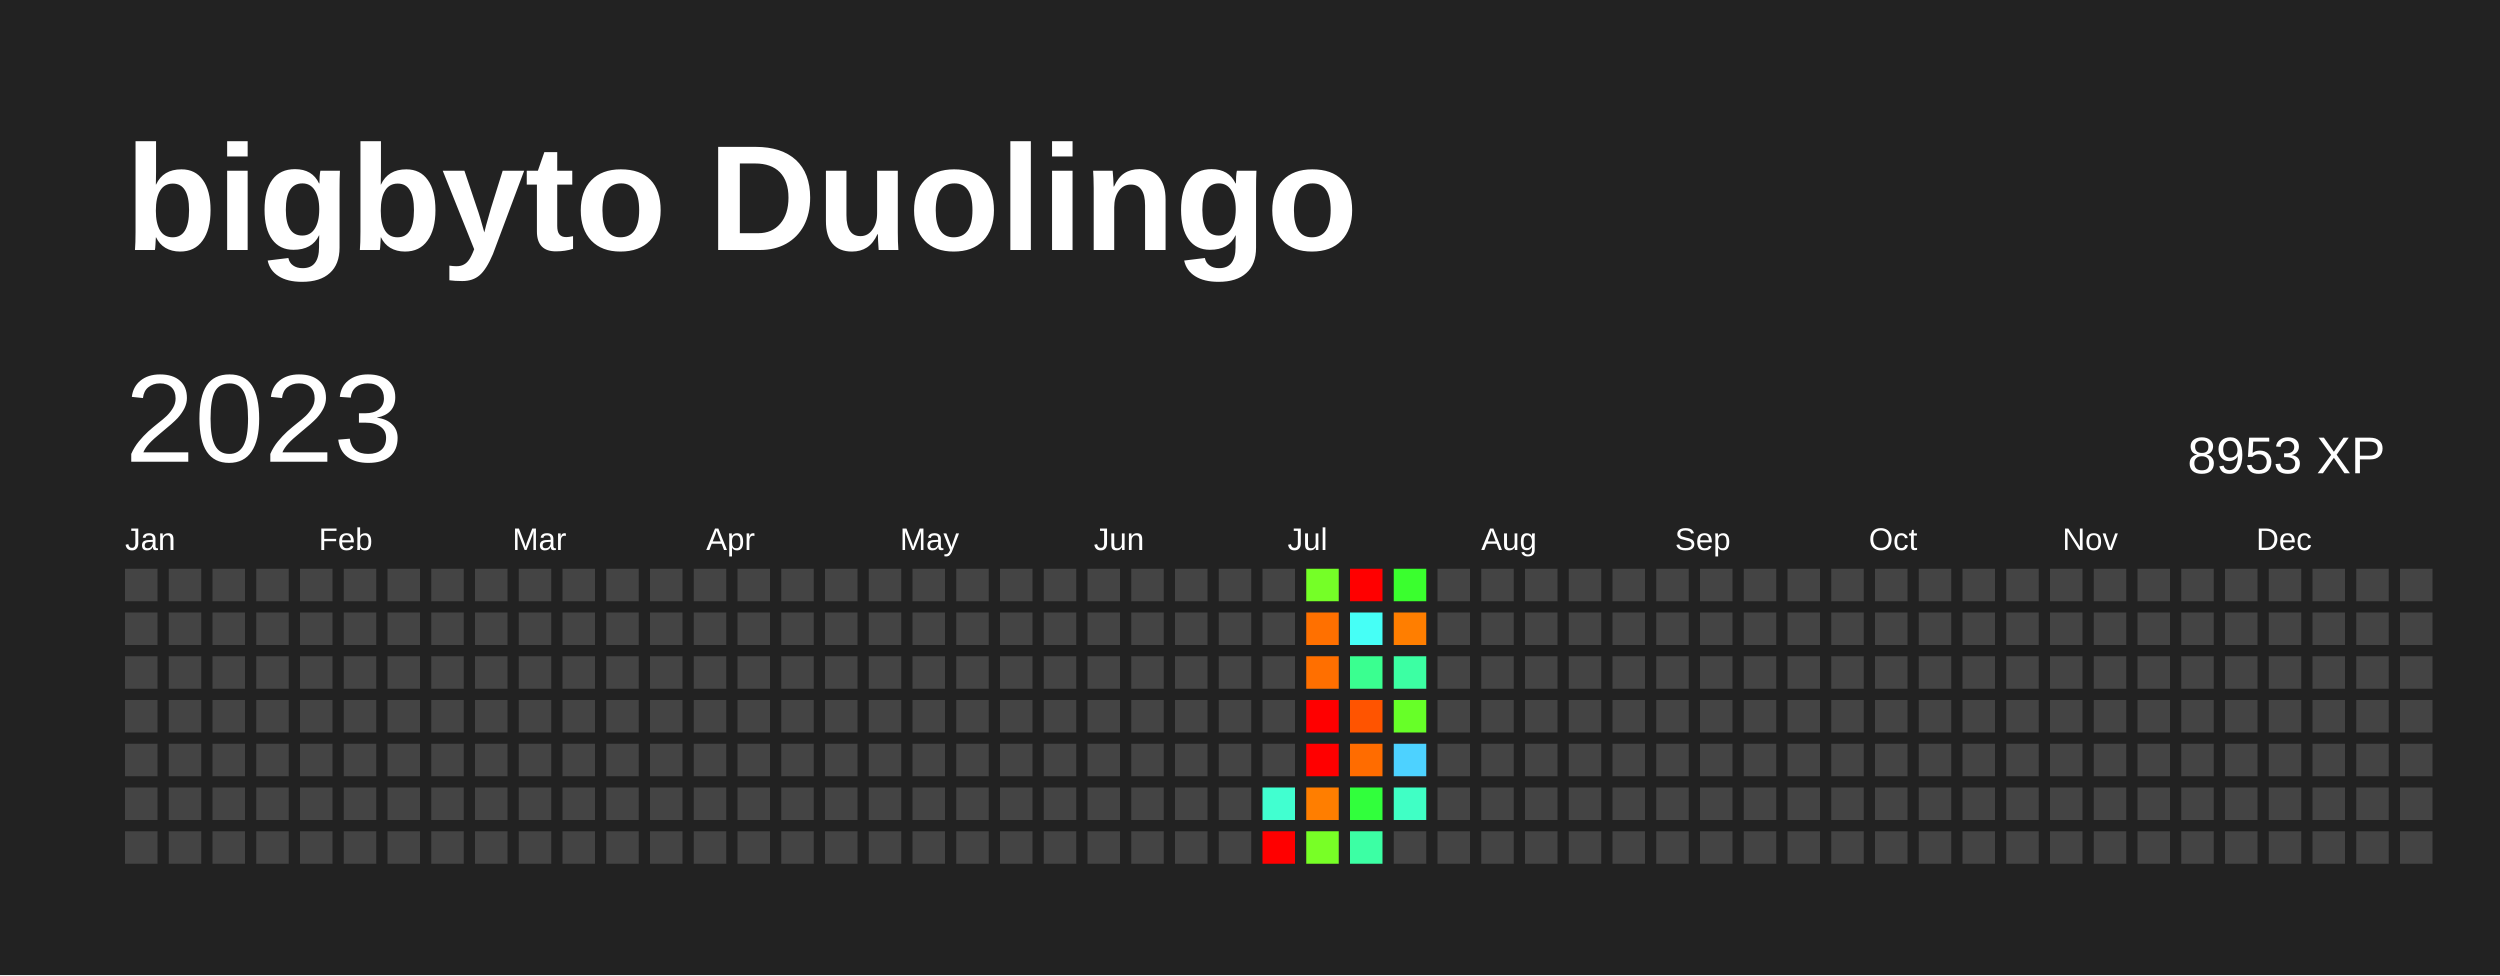
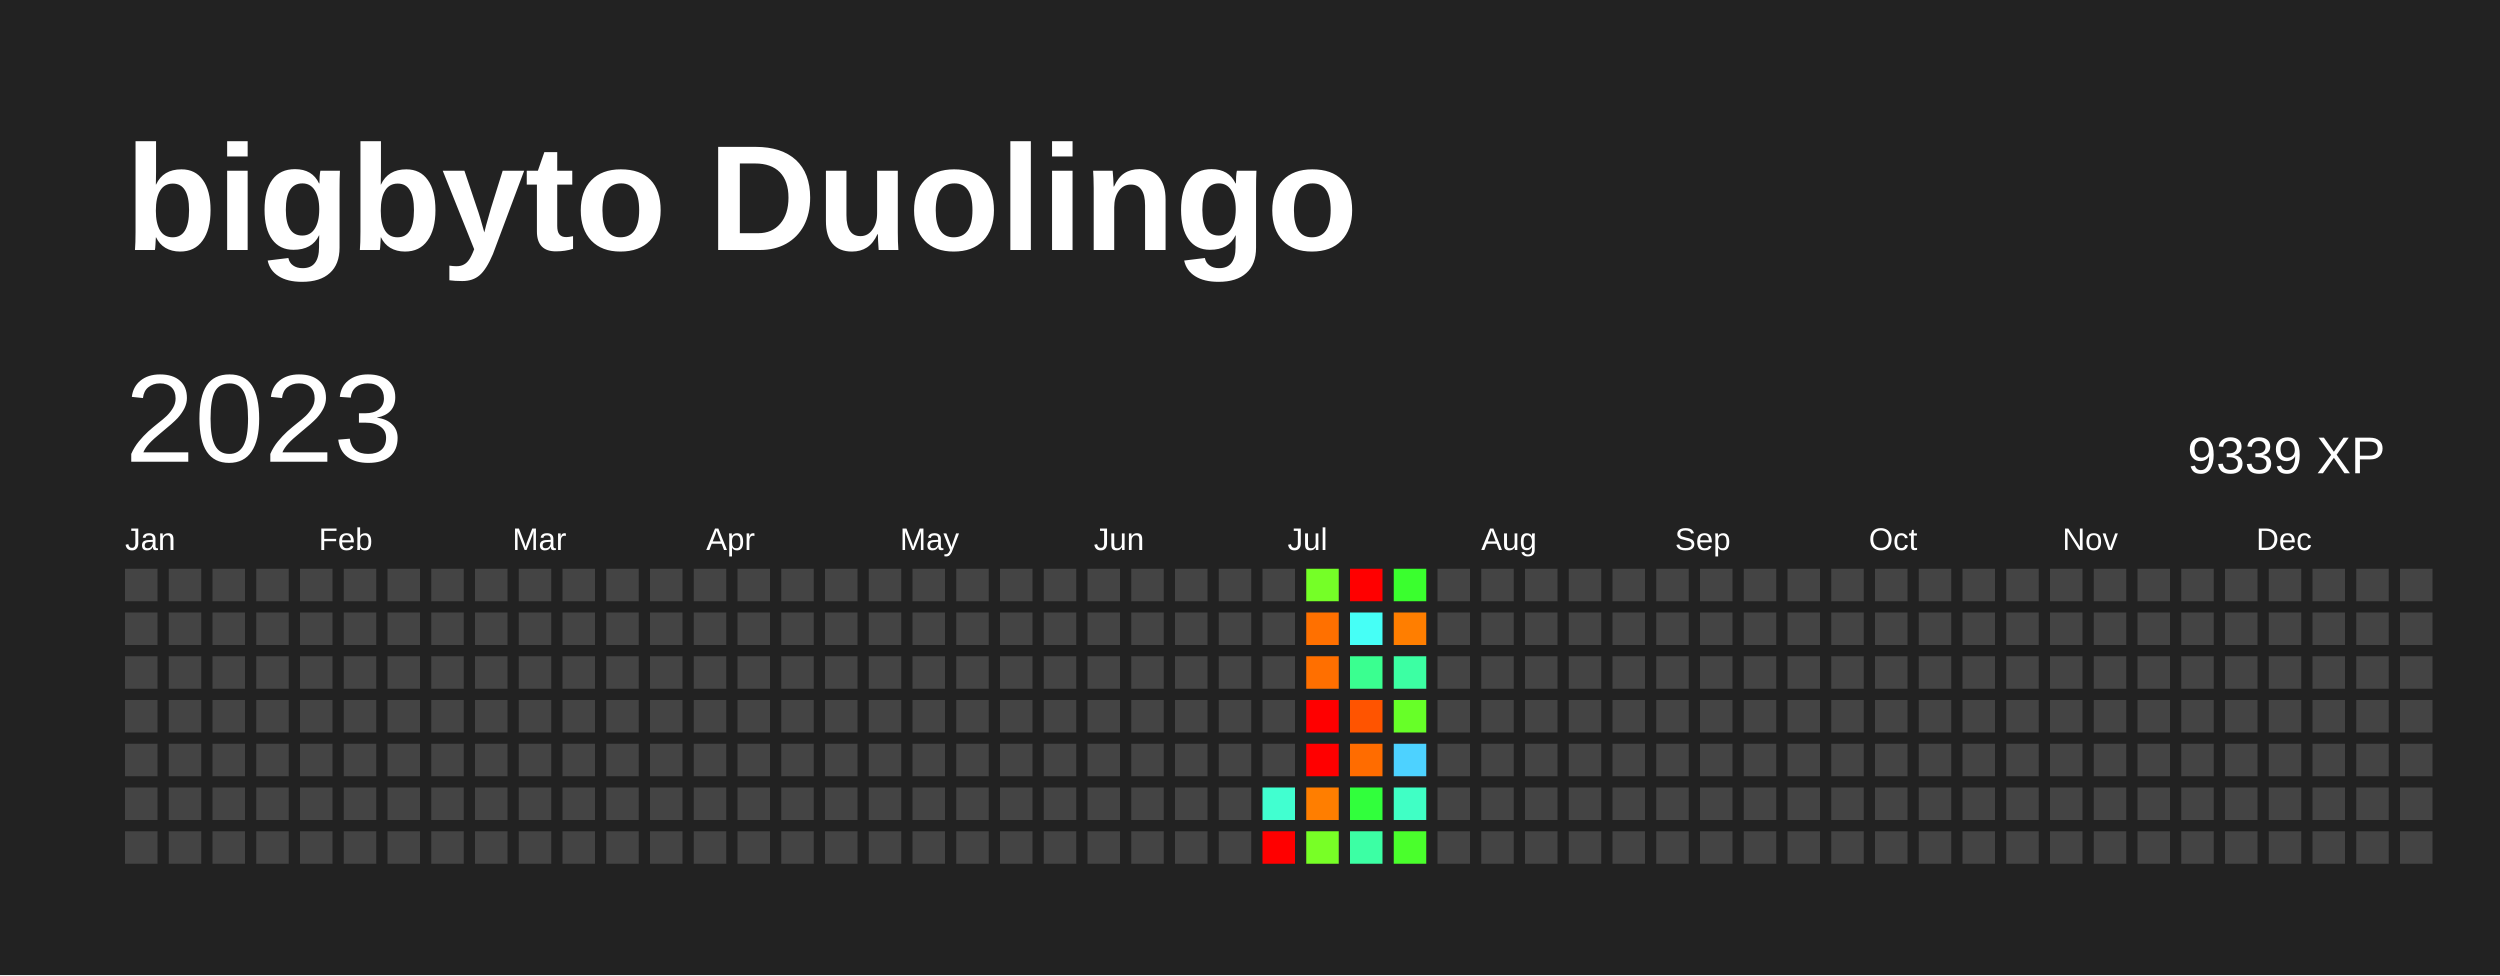
<svg xmlns="http://www.w3.org/2000/svg" baseProfile="full" height="78mm" version="1.1" viewBox="0,0,200,78" width="200mm">
  <defs />
  <rect fill="#222222" height="78" width="200" x="0" y="0" />
  <text fill="#FFFFFF" style="font-size:12px; font-family:Arial; font-weight:bold;" x="10" y="20">bigbyto Duolingo</text>
  <text dominant-baseline="hanging" fill="#FFFFFF" style="font-size:10.0px; font-family:Arial;" x="10" y="30">2023</text>
-   <text dominant-baseline="hanging" fill="#FFFFFF" style="font-size:4.125px; font-family:Arial;" x="175" y="35">8953 XP</text>
+   <text dominant-baseline="hanging" fill="#FFFFFF" style="font-size:4.125px; font-family:Arial;" x="175" y="35">9339 XP</text>
  <text fill="#FFFFFF" style="font-size:2.5px; font-family:Arial" x="10.0" y="44">Jan</text>
  <text fill="#FFFFFF" style="font-size:2.5px; font-family:Arial" x="25.5" y="44">Feb</text>
  <text fill="#FFFFFF" style="font-size:2.5px; font-family:Arial" x="41.0" y="44">Mar</text>
  <text fill="#FFFFFF" style="font-size:2.5px; font-family:Arial" x="56.5" y="44">Apr</text>
  <text fill="#FFFFFF" style="font-size:2.5px; font-family:Arial" x="72.0" y="44">May</text>
  <text fill="#FFFFFF" style="font-size:2.5px; font-family:Arial" x="87.5" y="44">Jun</text>
  <text fill="#FFFFFF" style="font-size:2.5px; font-family:Arial" x="103.0" y="44">Jul</text>
  <text fill="#FFFFFF" style="font-size:2.5px; font-family:Arial" x="118.5" y="44">Aug</text>
  <text fill="#FFFFFF" style="font-size:2.5px; font-family:Arial" x="134.0" y="44">Sep</text>
  <text fill="#FFFFFF" style="font-size:2.5px; font-family:Arial" x="149.5" y="44">Oct</text>
  <text fill="#FFFFFF" style="font-size:2.5px; font-family:Arial" x="165.0" y="44">Nov</text>
  <text fill="#FFFFFF" style="font-size:2.5px; font-family:Arial" x="180.5" y="44">Dec</text>
  <rect fill="#444444" height="2.6" width="2.6" x="10.0" y="45.5" />
  <rect fill="#444444" height="2.6" width="2.6" x="10.0" y="49.0" />
  <rect fill="#444444" height="2.6" width="2.6" x="10.0" y="52.5" />
  <rect fill="#444444" height="2.6" width="2.6" x="10.0" y="56.0" />
  <rect fill="#444444" height="2.6" width="2.6" x="10.0" y="59.5" />
  <rect fill="#444444" height="2.6" width="2.6" x="10.0" y="63.0" />
  <rect fill="#444444" height="2.6" width="2.6" x="10.0" y="66.5" />
  <rect fill="#444444" height="2.6" width="2.6" x="13.5" y="45.5" />
  <rect fill="#444444" height="2.6" width="2.6" x="13.5" y="49.0" />
  <rect fill="#444444" height="2.6" width="2.6" x="13.5" y="52.5" />
  <rect fill="#444444" height="2.6" width="2.6" x="13.5" y="56.0" />
  <rect fill="#444444" height="2.6" width="2.6" x="13.5" y="59.5" />
  <rect fill="#444444" height="2.6" width="2.6" x="13.5" y="63.0" />
  <rect fill="#444444" height="2.6" width="2.6" x="13.5" y="66.5" />
  <rect fill="#444444" height="2.6" width="2.6" x="17.0" y="45.5" />
  <rect fill="#444444" height="2.6" width="2.6" x="17.0" y="49.0" />
  <rect fill="#444444" height="2.6" width="2.6" x="17.0" y="52.5" />
  <rect fill="#444444" height="2.6" width="2.6" x="17.0" y="56.0" />
  <rect fill="#444444" height="2.6" width="2.6" x="17.0" y="59.5" />
  <rect fill="#444444" height="2.6" width="2.6" x="17.0" y="63.0" />
  <rect fill="#444444" height="2.6" width="2.6" x="17.0" y="66.5" />
  <rect fill="#444444" height="2.6" width="2.6" x="20.5" y="45.5" />
  <rect fill="#444444" height="2.6" width="2.6" x="20.5" y="49.0" />
  <rect fill="#444444" height="2.6" width="2.6" x="20.5" y="52.5" />
  <rect fill="#444444" height="2.6" width="2.6" x="20.5" y="56.0" />
  <rect fill="#444444" height="2.6" width="2.6" x="20.5" y="59.5" />
  <rect fill="#444444" height="2.6" width="2.6" x="20.5" y="63.0" />
  <rect fill="#444444" height="2.6" width="2.6" x="20.5" y="66.5" />
  <rect fill="#444444" height="2.6" width="2.6" x="24.0" y="45.5" />
  <rect fill="#444444" height="2.6" width="2.6" x="24.0" y="49.0" />
  <rect fill="#444444" height="2.6" width="2.6" x="24.0" y="52.5" />
  <rect fill="#444444" height="2.6" width="2.6" x="24.0" y="56.0" />
  <rect fill="#444444" height="2.6" width="2.6" x="24.0" y="59.5" />
  <rect fill="#444444" height="2.6" width="2.6" x="24.0" y="63.0" />
  <rect fill="#444444" height="2.6" width="2.6" x="24.0" y="66.5" />
  <rect fill="#444444" height="2.6" width="2.6" x="27.5" y="45.5" />
  <rect fill="#444444" height="2.6" width="2.6" x="27.5" y="49.0" />
  <rect fill="#444444" height="2.6" width="2.6" x="27.5" y="52.5" />
  <rect fill="#444444" height="2.6" width="2.6" x="27.5" y="56.0" />
  <rect fill="#444444" height="2.6" width="2.6" x="27.5" y="59.5" />
  <rect fill="#444444" height="2.6" width="2.6" x="27.5" y="63.0" />
  <rect fill="#444444" height="2.6" width="2.6" x="27.5" y="66.5" />
  <rect fill="#444444" height="2.6" width="2.6" x="31.0" y="45.5" />
  <rect fill="#444444" height="2.6" width="2.6" x="31.0" y="49.0" />
  <rect fill="#444444" height="2.6" width="2.6" x="31.0" y="52.5" />
  <rect fill="#444444" height="2.6" width="2.6" x="31.0" y="56.0" />
  <rect fill="#444444" height="2.6" width="2.6" x="31.0" y="59.5" />
  <rect fill="#444444" height="2.6" width="2.6" x="31.0" y="63.0" />
  <rect fill="#444444" height="2.6" width="2.6" x="31.0" y="66.5" />
  <rect fill="#444444" height="2.6" width="2.6" x="34.5" y="45.5" />
  <rect fill="#444444" height="2.6" width="2.6" x="34.5" y="49.0" />
  <rect fill="#444444" height="2.6" width="2.6" x="34.5" y="52.5" />
  <rect fill="#444444" height="2.6" width="2.6" x="34.5" y="56.0" />
  <rect fill="#444444" height="2.6" width="2.6" x="34.5" y="59.5" />
  <rect fill="#444444" height="2.6" width="2.6" x="34.5" y="63.0" />
  <rect fill="#444444" height="2.6" width="2.6" x="34.5" y="66.5" />
  <rect fill="#444444" height="2.6" width="2.6" x="38.0" y="45.5" />
  <rect fill="#444444" height="2.6" width="2.6" x="38.0" y="49.0" />
  <rect fill="#444444" height="2.6" width="2.6" x="38.0" y="52.5" />
  <rect fill="#444444" height="2.6" width="2.6" x="38.0" y="56.0" />
  <rect fill="#444444" height="2.6" width="2.6" x="38.0" y="59.5" />
  <rect fill="#444444" height="2.6" width="2.6" x="38.0" y="63.0" />
  <rect fill="#444444" height="2.6" width="2.6" x="38.0" y="66.5" />
  <rect fill="#444444" height="2.6" width="2.6" x="41.5" y="45.5" />
  <rect fill="#444444" height="2.6" width="2.6" x="41.5" y="49.0" />
  <rect fill="#444444" height="2.6" width="2.6" x="41.5" y="52.5" />
  <rect fill="#444444" height="2.6" width="2.6" x="41.5" y="56.0" />
  <rect fill="#444444" height="2.6" width="2.6" x="41.5" y="59.5" />
  <rect fill="#444444" height="2.6" width="2.6" x="41.5" y="63.0" />
  <rect fill="#444444" height="2.6" width="2.6" x="41.5" y="66.5" />
  <rect fill="#444444" height="2.6" width="2.6" x="45.0" y="45.5" />
  <rect fill="#444444" height="2.6" width="2.6" x="45.0" y="49.0" />
  <rect fill="#444444" height="2.6" width="2.6" x="45.0" y="52.5" />
  <rect fill="#444444" height="2.6" width="2.6" x="45.0" y="56.0" />
  <rect fill="#444444" height="2.6" width="2.6" x="45.0" y="59.5" />
  <rect fill="#444444" height="2.6" width="2.6" x="45.0" y="63.0" />
  <rect fill="#444444" height="2.6" width="2.6" x="45.0" y="66.5" />
  <rect fill="#444444" height="2.6" width="2.6" x="48.5" y="45.5" />
  <rect fill="#444444" height="2.6" width="2.6" x="48.5" y="49.0" />
  <rect fill="#444444" height="2.6" width="2.6" x="48.5" y="52.5" />
  <rect fill="#444444" height="2.6" width="2.6" x="48.5" y="56.0" />
  <rect fill="#444444" height="2.6" width="2.6" x="48.5" y="59.5" />
  <rect fill="#444444" height="2.6" width="2.6" x="48.5" y="63.0" />
  <rect fill="#444444" height="2.6" width="2.6" x="48.5" y="66.5" />
  <rect fill="#444444" height="2.6" width="2.6" x="52.0" y="45.5" />
  <rect fill="#444444" height="2.6" width="2.6" x="52.0" y="49.0" />
  <rect fill="#444444" height="2.6" width="2.6" x="52.0" y="52.5" />
  <rect fill="#444444" height="2.6" width="2.6" x="52.0" y="56.0" />
  <rect fill="#444444" height="2.6" width="2.6" x="52.0" y="59.5" />
  <rect fill="#444444" height="2.6" width="2.6" x="52.0" y="63.0" />
  <rect fill="#444444" height="2.6" width="2.6" x="52.0" y="66.5" />
  <rect fill="#444444" height="2.6" width="2.6" x="55.5" y="45.5" />
  <rect fill="#444444" height="2.6" width="2.6" x="55.5" y="49.0" />
  <rect fill="#444444" height="2.6" width="2.6" x="55.5" y="52.5" />
  <rect fill="#444444" height="2.6" width="2.6" x="55.5" y="56.0" />
  <rect fill="#444444" height="2.6" width="2.6" x="55.5" y="59.5" />
  <rect fill="#444444" height="2.6" width="2.6" x="55.5" y="63.0" />
  <rect fill="#444444" height="2.6" width="2.6" x="55.5" y="66.5" />
  <rect fill="#444444" height="2.6" width="2.6" x="59.0" y="45.5" />
  <rect fill="#444444" height="2.6" width="2.6" x="59.0" y="49.0" />
  <rect fill="#444444" height="2.6" width="2.6" x="59.0" y="52.5" />
  <rect fill="#444444" height="2.6" width="2.6" x="59.0" y="56.0" />
  <rect fill="#444444" height="2.6" width="2.6" x="59.0" y="59.5" />
  <rect fill="#444444" height="2.6" width="2.6" x="59.0" y="63.0" />
  <rect fill="#444444" height="2.6" width="2.6" x="59.0" y="66.5" />
  <rect fill="#444444" height="2.6" width="2.6" x="62.5" y="45.5" />
  <rect fill="#444444" height="2.6" width="2.6" x="62.5" y="49.0" />
  <rect fill="#444444" height="2.6" width="2.6" x="62.5" y="52.5" />
  <rect fill="#444444" height="2.6" width="2.6" x="62.5" y="56.0" />
  <rect fill="#444444" height="2.6" width="2.6" x="62.5" y="59.5" />
  <rect fill="#444444" height="2.6" width="2.6" x="62.5" y="63.0" />
  <rect fill="#444444" height="2.6" width="2.6" x="62.5" y="66.5" />
  <rect fill="#444444" height="2.6" width="2.6" x="66.0" y="45.5" />
  <rect fill="#444444" height="2.6" width="2.6" x="66.0" y="49.0" />
  <rect fill="#444444" height="2.6" width="2.6" x="66.0" y="52.5" />
  <rect fill="#444444" height="2.6" width="2.6" x="66.0" y="56.0" />
  <rect fill="#444444" height="2.6" width="2.6" x="66.0" y="59.5" />
  <rect fill="#444444" height="2.6" width="2.6" x="66.0" y="63.0" />
  <rect fill="#444444" height="2.6" width="2.6" x="66.0" y="66.5" />
  <rect fill="#444444" height="2.6" width="2.6" x="69.5" y="45.5" />
  <rect fill="#444444" height="2.6" width="2.6" x="69.5" y="49.0" />
  <rect fill="#444444" height="2.6" width="2.6" x="69.5" y="52.5" />
  <rect fill="#444444" height="2.6" width="2.6" x="69.5" y="56.0" />
  <rect fill="#444444" height="2.6" width="2.6" x="69.5" y="59.5" />
  <rect fill="#444444" height="2.6" width="2.6" x="69.5" y="63.0" />
  <rect fill="#444444" height="2.6" width="2.6" x="69.5" y="66.5" />
  <rect fill="#444444" height="2.6" width="2.6" x="73.0" y="45.5" />
  <rect fill="#444444" height="2.6" width="2.6" x="73.0" y="49.0" />
  <rect fill="#444444" height="2.6" width="2.6" x="73.0" y="52.5" />
  <rect fill="#444444" height="2.6" width="2.6" x="73.0" y="56.0" />
  <rect fill="#444444" height="2.6" width="2.6" x="73.0" y="59.5" />
  <rect fill="#444444" height="2.6" width="2.6" x="73.0" y="63.0" />
  <rect fill="#444444" height="2.6" width="2.6" x="73.0" y="66.5" />
  <rect fill="#444444" height="2.6" width="2.6" x="76.5" y="45.5" />
  <rect fill="#444444" height="2.6" width="2.6" x="76.5" y="49.0" />
  <rect fill="#444444" height="2.6" width="2.6" x="76.5" y="52.5" />
  <rect fill="#444444" height="2.6" width="2.6" x="76.5" y="56.0" />
  <rect fill="#444444" height="2.6" width="2.6" x="76.5" y="59.5" />
  <rect fill="#444444" height="2.6" width="2.6" x="76.5" y="63.0" />
  <rect fill="#444444" height="2.6" width="2.6" x="76.5" y="66.5" />
  <rect fill="#444444" height="2.6" width="2.6" x="80.0" y="45.5" />
  <rect fill="#444444" height="2.6" width="2.6" x="80.0" y="49.0" />
  <rect fill="#444444" height="2.6" width="2.6" x="80.0" y="52.5" />
  <rect fill="#444444" height="2.6" width="2.6" x="80.0" y="56.0" />
  <rect fill="#444444" height="2.6" width="2.6" x="80.0" y="59.5" />
  <rect fill="#444444" height="2.6" width="2.6" x="80.0" y="63.0" />
  <rect fill="#444444" height="2.6" width="2.6" x="80.0" y="66.5" />
  <rect fill="#444444" height="2.6" width="2.6" x="83.5" y="45.5" />
  <rect fill="#444444" height="2.6" width="2.6" x="83.5" y="49.0" />
  <rect fill="#444444" height="2.6" width="2.6" x="83.5" y="52.5" />
  <rect fill="#444444" height="2.6" width="2.6" x="83.5" y="56.0" />
  <rect fill="#444444" height="2.6" width="2.6" x="83.5" y="59.5" />
  <rect fill="#444444" height="2.6" width="2.6" x="83.5" y="63.0" />
  <rect fill="#444444" height="2.6" width="2.6" x="83.5" y="66.5" />
  <rect fill="#444444" height="2.6" width="2.6" x="87.0" y="45.5" />
  <rect fill="#444444" height="2.6" width="2.6" x="87.0" y="49.0" />
  <rect fill="#444444" height="2.6" width="2.6" x="87.0" y="52.5" />
  <rect fill="#444444" height="2.6" width="2.6" x="87.0" y="56.0" />
  <rect fill="#444444" height="2.6" width="2.6" x="87.0" y="59.5" />
  <rect fill="#444444" height="2.6" width="2.6" x="87.0" y="63.0" />
  <rect fill="#444444" height="2.6" width="2.6" x="87.0" y="66.5" />
  <rect fill="#444444" height="2.6" width="2.6" x="90.5" y="45.5" />
  <rect fill="#444444" height="2.6" width="2.6" x="90.5" y="49.0" />
  <rect fill="#444444" height="2.6" width="2.6" x="90.5" y="52.5" />
  <rect fill="#444444" height="2.6" width="2.6" x="90.5" y="56.0" />
  <rect fill="#444444" height="2.6" width="2.6" x="90.5" y="59.5" />
  <rect fill="#444444" height="2.6" width="2.6" x="90.5" y="63.0" />
  <rect fill="#444444" height="2.6" width="2.6" x="90.5" y="66.5" />
  <rect fill="#444444" height="2.6" width="2.6" x="94.0" y="45.5" />
  <rect fill="#444444" height="2.6" width="2.6" x="94.0" y="49.0" />
  <rect fill="#444444" height="2.6" width="2.6" x="94.0" y="52.5" />
  <rect fill="#444444" height="2.6" width="2.6" x="94.0" y="56.0" />
  <rect fill="#444444" height="2.6" width="2.6" x="94.0" y="59.5" />
  <rect fill="#444444" height="2.6" width="2.6" x="94.0" y="63.0" />
  <rect fill="#444444" height="2.6" width="2.6" x="94.0" y="66.5" />
  <rect fill="#444444" height="2.6" width="2.6" x="97.5" y="45.5" />
  <rect fill="#444444" height="2.6" width="2.6" x="97.5" y="49.0" />
  <rect fill="#444444" height="2.6" width="2.6" x="97.5" y="52.5" />
  <rect fill="#444444" height="2.6" width="2.6" x="97.5" y="56.0" />
  <rect fill="#444444" height="2.6" width="2.6" x="97.5" y="59.5" />
  <rect fill="#444444" height="2.6" width="2.6" x="97.5" y="63.0" />
  <rect fill="#444444" height="2.6" width="2.6" x="97.5" y="66.5" />
  <rect fill="#444444" height="2.6" width="2.6" x="101.0" y="45.5" />
  <rect fill="#444444" height="2.6" width="2.6" x="101.0" y="49.0" />
  <rect fill="#444444" height="2.6" width="2.6" x="101.0" y="52.5" />
  <rect fill="#444444" height="2.6" width="2.6" x="101.0" y="56.0" />
  <rect fill="#444444" height="2.6" width="2.6" x="101.0" y="59.5" />
  <rect fill="#41ffd0" height="2.6" width="2.6" x="101.0" y="63.0" />
  <rect fill="red" height="2.6" width="2.6" x="101.0" y="66.5" />
  <rect fill="#75ff27" height="2.6" width="2.6" x="104.5" y="45.5" />
  <rect fill="#ff7000" height="2.6" width="2.6" x="104.5" y="49.0" />
  <rect fill="#ff6f00" height="2.6" width="2.6" x="104.5" y="52.5" />
  <rect fill="red" height="2.6" width="2.6" x="104.5" y="56.0" />
  <rect fill="red" height="2.6" width="2.6" x="104.5" y="59.5" />
  <rect fill="#ff7e00" height="2.6" width="2.6" x="104.5" y="63.0" />
  <rect fill="#78ff26" height="2.6" width="2.6" x="104.5" y="66.5" />
  <rect fill="red" height="2.6" width="2.6" x="108.0" y="45.5" />
  <rect fill="#46fff6" height="2.6" width="2.6" x="108.0" y="49.0" />
  <rect fill="#3aff90" height="2.6" width="2.6" x="108.0" y="52.5" />
  <rect fill="#ff5400" height="2.6" width="2.6" x="108.0" y="56.0" />
  <rect fill="#ff6c00" height="2.6" width="2.6" x="108.0" y="59.5" />
  <rect fill="#31ff3c" height="2.6" width="2.6" x="108.0" y="63.0" />
  <rect fill="#3cffa4" height="2.6" width="2.6" x="108.0" y="66.5" />
  <rect fill="#3aff2e" height="2.6" width="2.6" x="111.5" y="45.5" />
  <rect fill="#ff7e00" height="2.6" width="2.6" x="111.5" y="49.0" />
  <rect fill="#3cffa3" height="2.6" width="2.6" x="111.5" y="52.5" />
  <rect fill="#67ff28" height="2.6" width="2.6" x="111.5" y="56.0" />
  <rect fill="#4dd2ff" height="2.6" width="2.6" x="111.5" y="59.5" />
  <rect fill="#40ffc5" height="2.6" width="2.6" x="111.5" y="63.0" />
-   <rect fill="#444444" height="2.6" width="2.6" x="111.5" y="66.5" />
+   <rect fill="#4aff2c" height="2.6" width="2.6" x="111.5" y="66.5" />
  <rect fill="#444444" height="2.6" width="2.6" x="115.0" y="45.5" />
  <rect fill="#444444" height="2.6" width="2.6" x="115.0" y="49.0" />
  <rect fill="#444444" height="2.6" width="2.6" x="115.0" y="52.5" />
  <rect fill="#444444" height="2.6" width="2.6" x="115.0" y="56.0" />
  <rect fill="#444444" height="2.6" width="2.6" x="115.0" y="59.5" />
  <rect fill="#444444" height="2.6" width="2.6" x="115.0" y="63.0" />
  <rect fill="#444444" height="2.6" width="2.6" x="115.0" y="66.5" />
  <rect fill="#444444" height="2.6" width="2.6" x="118.5" y="45.5" />
  <rect fill="#444444" height="2.6" width="2.6" x="118.5" y="49.0" />
  <rect fill="#444444" height="2.6" width="2.6" x="118.5" y="52.5" />
  <rect fill="#444444" height="2.6" width="2.6" x="118.5" y="56.0" />
  <rect fill="#444444" height="2.6" width="2.6" x="118.5" y="59.5" />
  <rect fill="#444444" height="2.6" width="2.6" x="118.5" y="63.0" />
  <rect fill="#444444" height="2.6" width="2.6" x="118.5" y="66.5" />
  <rect fill="#444444" height="2.6" width="2.6" x="122.0" y="45.5" />
  <rect fill="#444444" height="2.6" width="2.6" x="122.0" y="49.0" />
  <rect fill="#444444" height="2.6" width="2.6" x="122.0" y="52.5" />
  <rect fill="#444444" height="2.6" width="2.6" x="122.0" y="56.0" />
  <rect fill="#444444" height="2.6" width="2.6" x="122.0" y="59.5" />
  <rect fill="#444444" height="2.6" width="2.6" x="122.0" y="63.0" />
  <rect fill="#444444" height="2.6" width="2.6" x="122.0" y="66.5" />
  <rect fill="#444444" height="2.6" width="2.6" x="125.5" y="45.5" />
  <rect fill="#444444" height="2.6" width="2.6" x="125.5" y="49.0" />
  <rect fill="#444444" height="2.6" width="2.6" x="125.5" y="52.5" />
  <rect fill="#444444" height="2.6" width="2.6" x="125.5" y="56.0" />
  <rect fill="#444444" height="2.6" width="2.6" x="125.5" y="59.5" />
  <rect fill="#444444" height="2.6" width="2.6" x="125.5" y="63.0" />
  <rect fill="#444444" height="2.6" width="2.6" x="125.5" y="66.5" />
  <rect fill="#444444" height="2.6" width="2.6" x="129.0" y="45.5" />
  <rect fill="#444444" height="2.6" width="2.6" x="129.0" y="49.0" />
  <rect fill="#444444" height="2.6" width="2.6" x="129.0" y="52.5" />
  <rect fill="#444444" height="2.6" width="2.6" x="129.0" y="56.0" />
  <rect fill="#444444" height="2.6" width="2.6" x="129.0" y="59.5" />
  <rect fill="#444444" height="2.6" width="2.6" x="129.0" y="63.0" />
  <rect fill="#444444" height="2.6" width="2.6" x="129.0" y="66.5" />
  <rect fill="#444444" height="2.6" width="2.6" x="132.5" y="45.5" />
  <rect fill="#444444" height="2.6" width="2.6" x="132.5" y="49.0" />
  <rect fill="#444444" height="2.6" width="2.6" x="132.5" y="52.5" />
  <rect fill="#444444" height="2.6" width="2.6" x="132.5" y="56.0" />
  <rect fill="#444444" height="2.6" width="2.6" x="132.5" y="59.5" />
  <rect fill="#444444" height="2.6" width="2.6" x="132.5" y="63.0" />
  <rect fill="#444444" height="2.6" width="2.6" x="132.5" y="66.5" />
  <rect fill="#444444" height="2.6" width="2.6" x="136.0" y="45.5" />
  <rect fill="#444444" height="2.6" width="2.6" x="136.0" y="49.0" />
  <rect fill="#444444" height="2.6" width="2.6" x="136.0" y="52.5" />
  <rect fill="#444444" height="2.6" width="2.6" x="136.0" y="56.0" />
  <rect fill="#444444" height="2.6" width="2.6" x="136.0" y="59.5" />
  <rect fill="#444444" height="2.6" width="2.6" x="136.0" y="63.0" />
  <rect fill="#444444" height="2.6" width="2.6" x="136.0" y="66.5" />
  <rect fill="#444444" height="2.6" width="2.6" x="139.5" y="45.5" />
  <rect fill="#444444" height="2.6" width="2.6" x="139.5" y="49.0" />
  <rect fill="#444444" height="2.6" width="2.6" x="139.5" y="52.5" />
  <rect fill="#444444" height="2.6" width="2.6" x="139.5" y="56.0" />
  <rect fill="#444444" height="2.6" width="2.6" x="139.5" y="59.5" />
  <rect fill="#444444" height="2.6" width="2.6" x="139.5" y="63.0" />
  <rect fill="#444444" height="2.6" width="2.6" x="139.5" y="66.5" />
  <rect fill="#444444" height="2.6" width="2.6" x="143.0" y="45.5" />
  <rect fill="#444444" height="2.6" width="2.6" x="143.0" y="49.0" />
  <rect fill="#444444" height="2.6" width="2.6" x="143.0" y="52.5" />
  <rect fill="#444444" height="2.6" width="2.6" x="143.0" y="56.0" />
  <rect fill="#444444" height="2.6" width="2.6" x="143.0" y="59.5" />
  <rect fill="#444444" height="2.6" width="2.6" x="143.0" y="63.0" />
  <rect fill="#444444" height="2.6" width="2.6" x="143.0" y="66.5" />
  <rect fill="#444444" height="2.6" width="2.6" x="146.5" y="45.5" />
  <rect fill="#444444" height="2.6" width="2.6" x="146.5" y="49.0" />
  <rect fill="#444444" height="2.6" width="2.6" x="146.5" y="52.5" />
  <rect fill="#444444" height="2.6" width="2.6" x="146.5" y="56.0" />
  <rect fill="#444444" height="2.6" width="2.6" x="146.5" y="59.5" />
  <rect fill="#444444" height="2.6" width="2.6" x="146.5" y="63.0" />
  <rect fill="#444444" height="2.6" width="2.6" x="146.5" y="66.5" />
  <rect fill="#444444" height="2.6" width="2.6" x="150.0" y="45.5" />
  <rect fill="#444444" height="2.6" width="2.6" x="150.0" y="49.0" />
  <rect fill="#444444" height="2.6" width="2.6" x="150.0" y="52.5" />
  <rect fill="#444444" height="2.6" width="2.6" x="150.0" y="56.0" />
  <rect fill="#444444" height="2.6" width="2.6" x="150.0" y="59.5" />
  <rect fill="#444444" height="2.6" width="2.6" x="150.0" y="63.0" />
  <rect fill="#444444" height="2.6" width="2.6" x="150.0" y="66.5" />
  <rect fill="#444444" height="2.6" width="2.6" x="153.5" y="45.5" />
  <rect fill="#444444" height="2.6" width="2.6" x="153.5" y="49.0" />
  <rect fill="#444444" height="2.6" width="2.6" x="153.5" y="52.5" />
  <rect fill="#444444" height="2.6" width="2.6" x="153.5" y="56.0" />
  <rect fill="#444444" height="2.6" width="2.6" x="153.5" y="59.5" />
  <rect fill="#444444" height="2.6" width="2.6" x="153.5" y="63.0" />
  <rect fill="#444444" height="2.6" width="2.6" x="153.5" y="66.5" />
  <rect fill="#444444" height="2.6" width="2.6" x="157.0" y="45.5" />
  <rect fill="#444444" height="2.6" width="2.6" x="157.0" y="49.0" />
  <rect fill="#444444" height="2.6" width="2.6" x="157.0" y="52.5" />
  <rect fill="#444444" height="2.6" width="2.6" x="157.0" y="56.0" />
  <rect fill="#444444" height="2.6" width="2.6" x="157.0" y="59.5" />
  <rect fill="#444444" height="2.6" width="2.6" x="157.0" y="63.0" />
  <rect fill="#444444" height="2.6" width="2.6" x="157.0" y="66.5" />
  <rect fill="#444444" height="2.6" width="2.6" x="160.5" y="45.5" />
  <rect fill="#444444" height="2.6" width="2.6" x="160.5" y="49.0" />
  <rect fill="#444444" height="2.6" width="2.6" x="160.5" y="52.5" />
  <rect fill="#444444" height="2.6" width="2.6" x="160.5" y="56.0" />
  <rect fill="#444444" height="2.6" width="2.6" x="160.5" y="59.5" />
  <rect fill="#444444" height="2.6" width="2.6" x="160.5" y="63.0" />
  <rect fill="#444444" height="2.6" width="2.6" x="160.5" y="66.5" />
  <rect fill="#444444" height="2.6" width="2.6" x="164.0" y="45.5" />
  <rect fill="#444444" height="2.6" width="2.6" x="164.0" y="49.0" />
  <rect fill="#444444" height="2.6" width="2.6" x="164.0" y="52.5" />
  <rect fill="#444444" height="2.6" width="2.6" x="164.0" y="56.0" />
  <rect fill="#444444" height="2.6" width="2.6" x="164.0" y="59.5" />
  <rect fill="#444444" height="2.6" width="2.6" x="164.0" y="63.0" />
  <rect fill="#444444" height="2.6" width="2.6" x="164.0" y="66.5" />
  <rect fill="#444444" height="2.6" width="2.6" x="167.5" y="45.5" />
  <rect fill="#444444" height="2.6" width="2.6" x="167.5" y="49.0" />
  <rect fill="#444444" height="2.6" width="2.6" x="167.5" y="52.5" />
  <rect fill="#444444" height="2.6" width="2.6" x="167.5" y="56.0" />
  <rect fill="#444444" height="2.6" width="2.6" x="167.5" y="59.5" />
  <rect fill="#444444" height="2.6" width="2.6" x="167.5" y="63.0" />
  <rect fill="#444444" height="2.6" width="2.6" x="167.5" y="66.5" />
  <rect fill="#444444" height="2.6" width="2.6" x="171.0" y="45.5" />
  <rect fill="#444444" height="2.6" width="2.6" x="171.0" y="49.0" />
  <rect fill="#444444" height="2.6" width="2.6" x="171.0" y="52.5" />
  <rect fill="#444444" height="2.6" width="2.6" x="171.0" y="56.0" />
  <rect fill="#444444" height="2.6" width="2.6" x="171.0" y="59.5" />
  <rect fill="#444444" height="2.6" width="2.6" x="171.0" y="63.0" />
  <rect fill="#444444" height="2.6" width="2.6" x="171.0" y="66.5" />
  <rect fill="#444444" height="2.6" width="2.6" x="174.5" y="45.5" />
  <rect fill="#444444" height="2.6" width="2.6" x="174.5" y="49.0" />
  <rect fill="#444444" height="2.6" width="2.6" x="174.5" y="52.5" />
  <rect fill="#444444" height="2.6" width="2.6" x="174.5" y="56.0" />
  <rect fill="#444444" height="2.6" width="2.6" x="174.5" y="59.5" />
  <rect fill="#444444" height="2.6" width="2.6" x="174.5" y="63.0" />
  <rect fill="#444444" height="2.6" width="2.6" x="174.5" y="66.5" />
  <rect fill="#444444" height="2.6" width="2.6" x="178.0" y="45.5" />
  <rect fill="#444444" height="2.6" width="2.6" x="178.0" y="49.0" />
  <rect fill="#444444" height="2.6" width="2.6" x="178.0" y="52.5" />
  <rect fill="#444444" height="2.6" width="2.6" x="178.0" y="56.0" />
  <rect fill="#444444" height="2.6" width="2.6" x="178.0" y="59.5" />
  <rect fill="#444444" height="2.6" width="2.6" x="178.0" y="63.0" />
  <rect fill="#444444" height="2.6" width="2.6" x="178.0" y="66.5" />
  <rect fill="#444444" height="2.6" width="2.6" x="181.5" y="45.5" />
  <rect fill="#444444" height="2.6" width="2.6" x="181.5" y="49.0" />
  <rect fill="#444444" height="2.6" width="2.6" x="181.5" y="52.5" />
  <rect fill="#444444" height="2.6" width="2.6" x="181.5" y="56.0" />
  <rect fill="#444444" height="2.6" width="2.6" x="181.5" y="59.5" />
  <rect fill="#444444" height="2.6" width="2.6" x="181.5" y="63.0" />
  <rect fill="#444444" height="2.6" width="2.6" x="181.5" y="66.5" />
  <rect fill="#444444" height="2.6" width="2.6" x="185.0" y="45.5" />
  <rect fill="#444444" height="2.6" width="2.6" x="185.0" y="49.0" />
  <rect fill="#444444" height="2.6" width="2.6" x="185.0" y="52.5" />
  <rect fill="#444444" height="2.6" width="2.6" x="185.0" y="56.0" />
  <rect fill="#444444" height="2.6" width="2.6" x="185.0" y="59.5" />
  <rect fill="#444444" height="2.6" width="2.6" x="185.0" y="63.0" />
  <rect fill="#444444" height="2.6" width="2.6" x="185.0" y="66.5" />
  <rect fill="#444444" height="2.6" width="2.6" x="188.5" y="45.5" />
  <rect fill="#444444" height="2.6" width="2.6" x="188.5" y="49.0" />
  <rect fill="#444444" height="2.6" width="2.6" x="188.5" y="52.5" />
  <rect fill="#444444" height="2.6" width="2.6" x="188.5" y="56.0" />
  <rect fill="#444444" height="2.6" width="2.6" x="188.5" y="59.5" />
  <rect fill="#444444" height="2.6" width="2.6" x="188.5" y="63.0" />
  <rect fill="#444444" height="2.6" width="2.6" x="188.5" y="66.5" />
  <rect fill="#444444" height="2.6" width="2.6" x="192.0" y="45.5" />
  <rect fill="#444444" height="2.6" width="2.6" x="192.0" y="49.0" />
  <rect fill="#444444" height="2.6" width="2.6" x="192.0" y="52.5" />
  <rect fill="#444444" height="2.6" width="2.6" x="192.0" y="56.0" />
  <rect fill="#444444" height="2.6" width="2.6" x="192.0" y="59.5" />
  <rect fill="#444444" height="2.6" width="2.6" x="192.0" y="63.0" />
  <rect fill="#444444" height="2.6" width="2.6" x="192.0" y="66.5" />
</svg>
